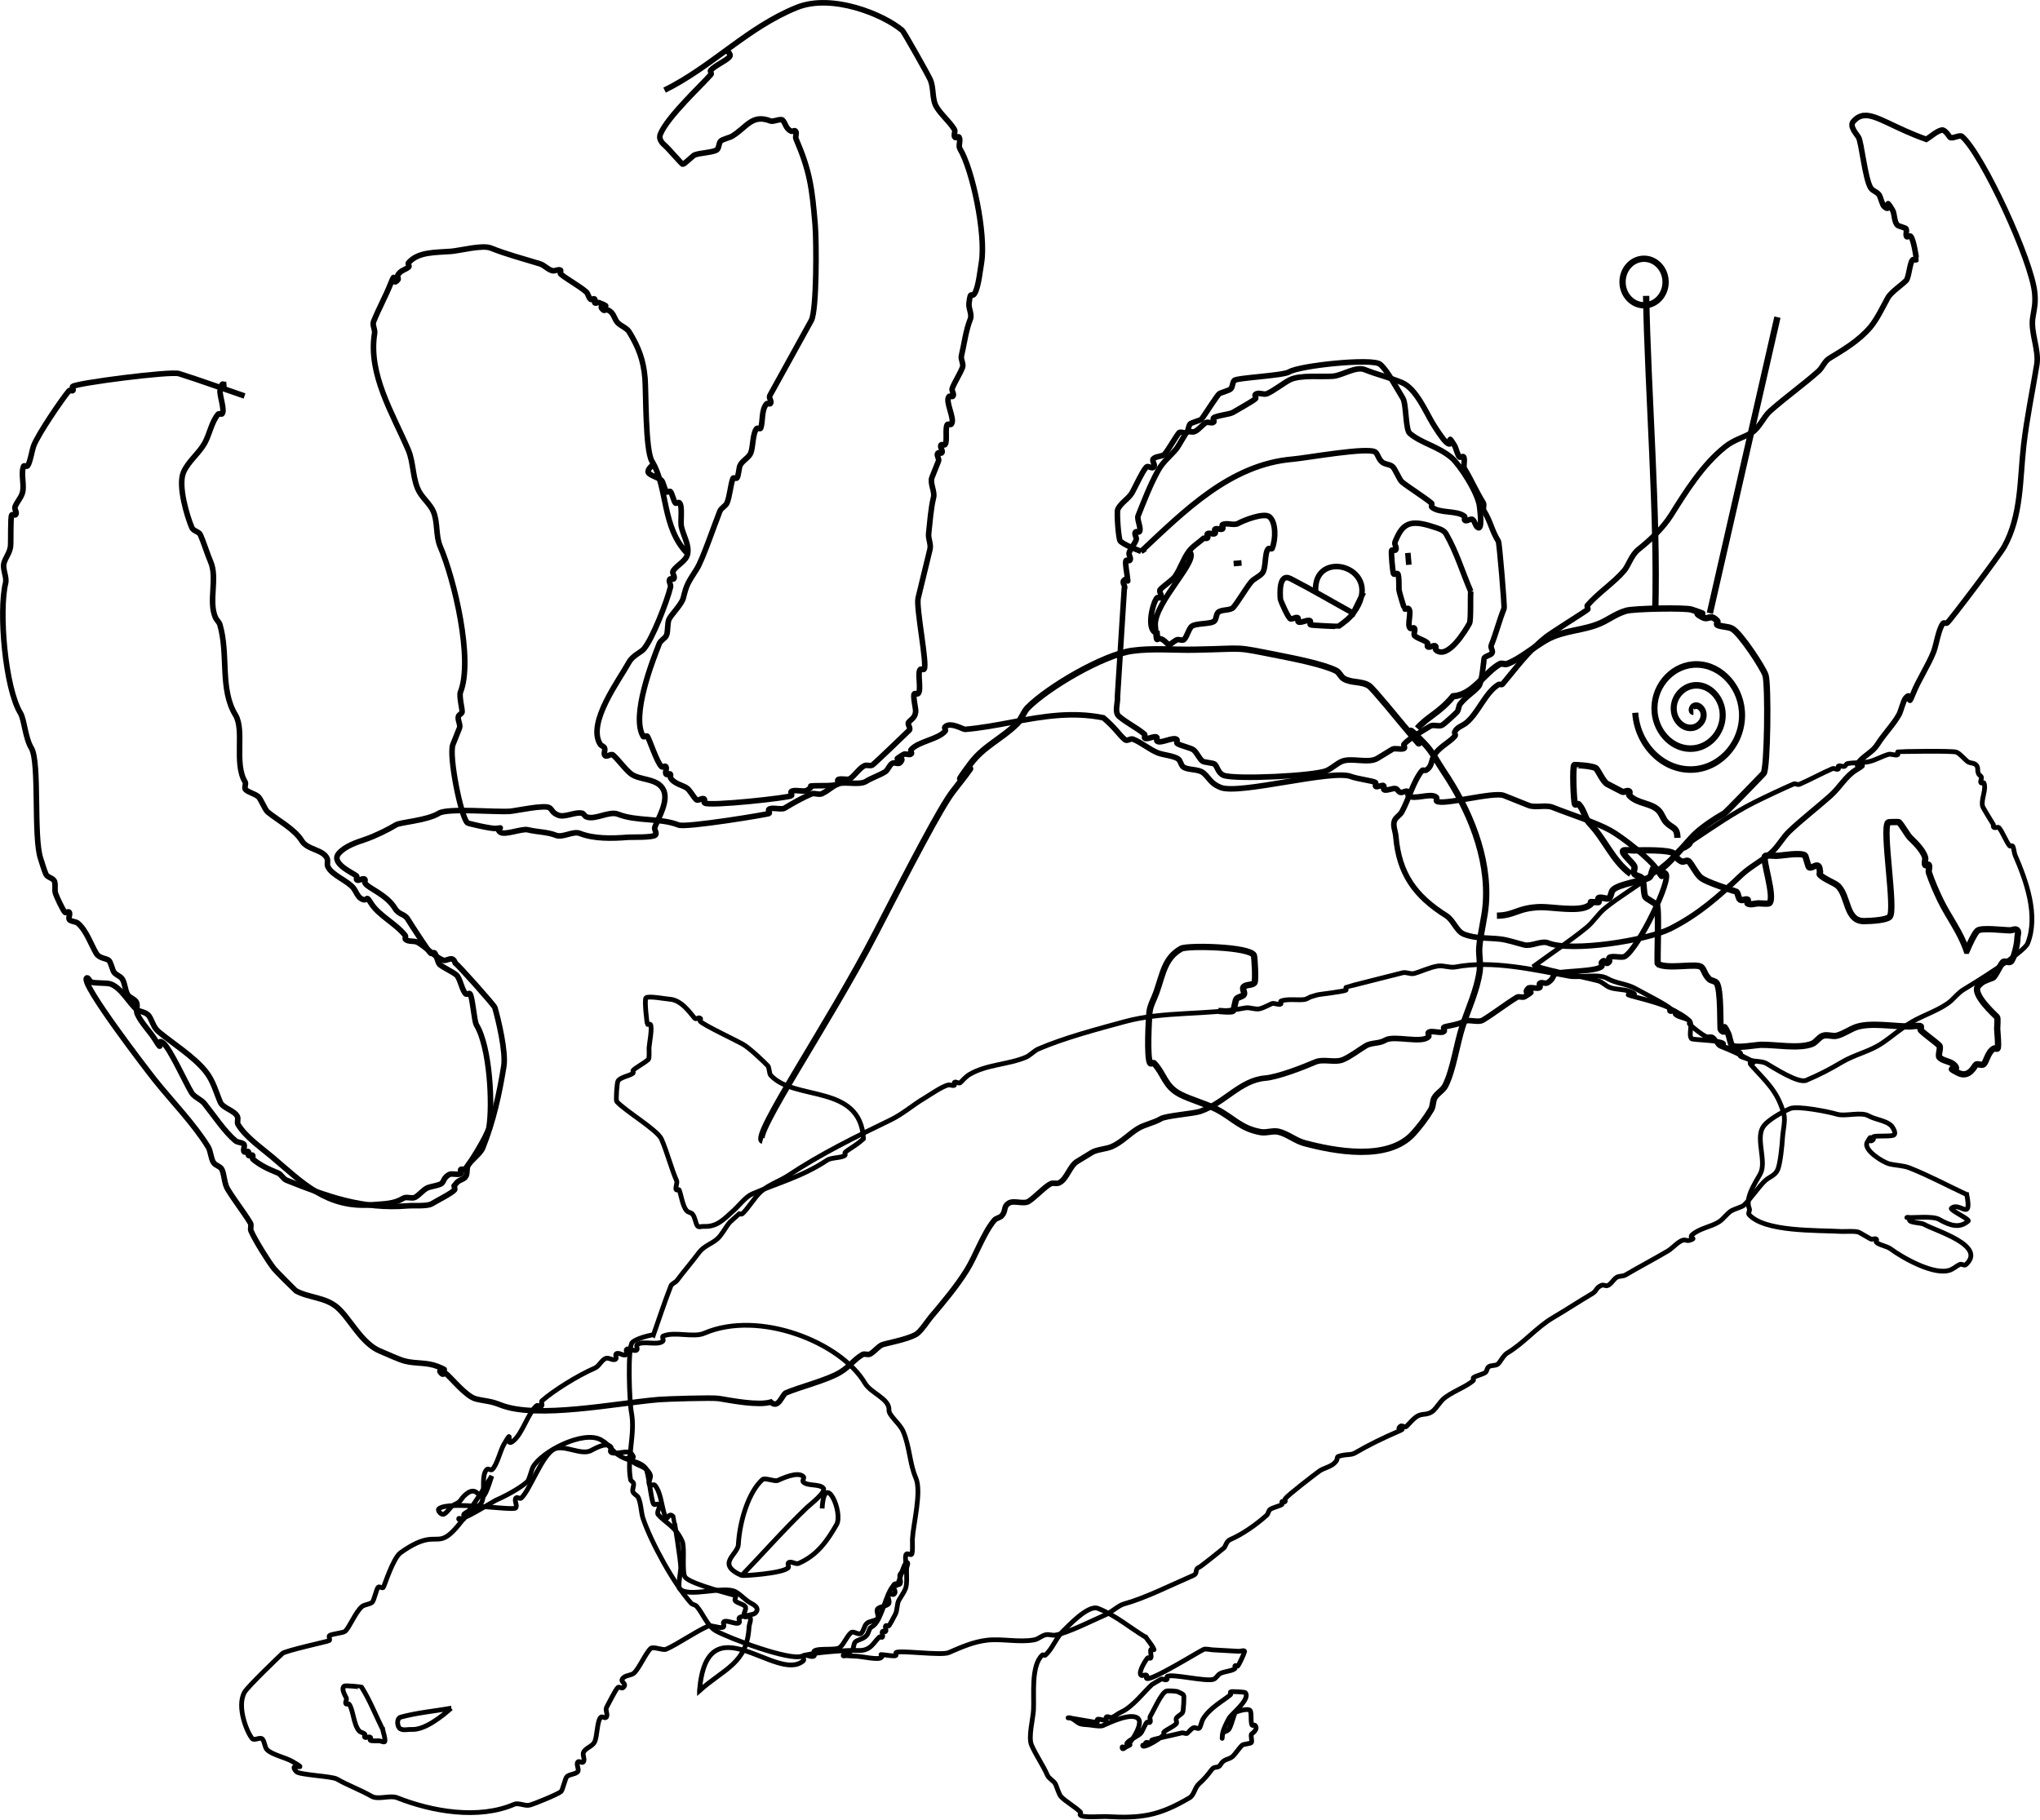
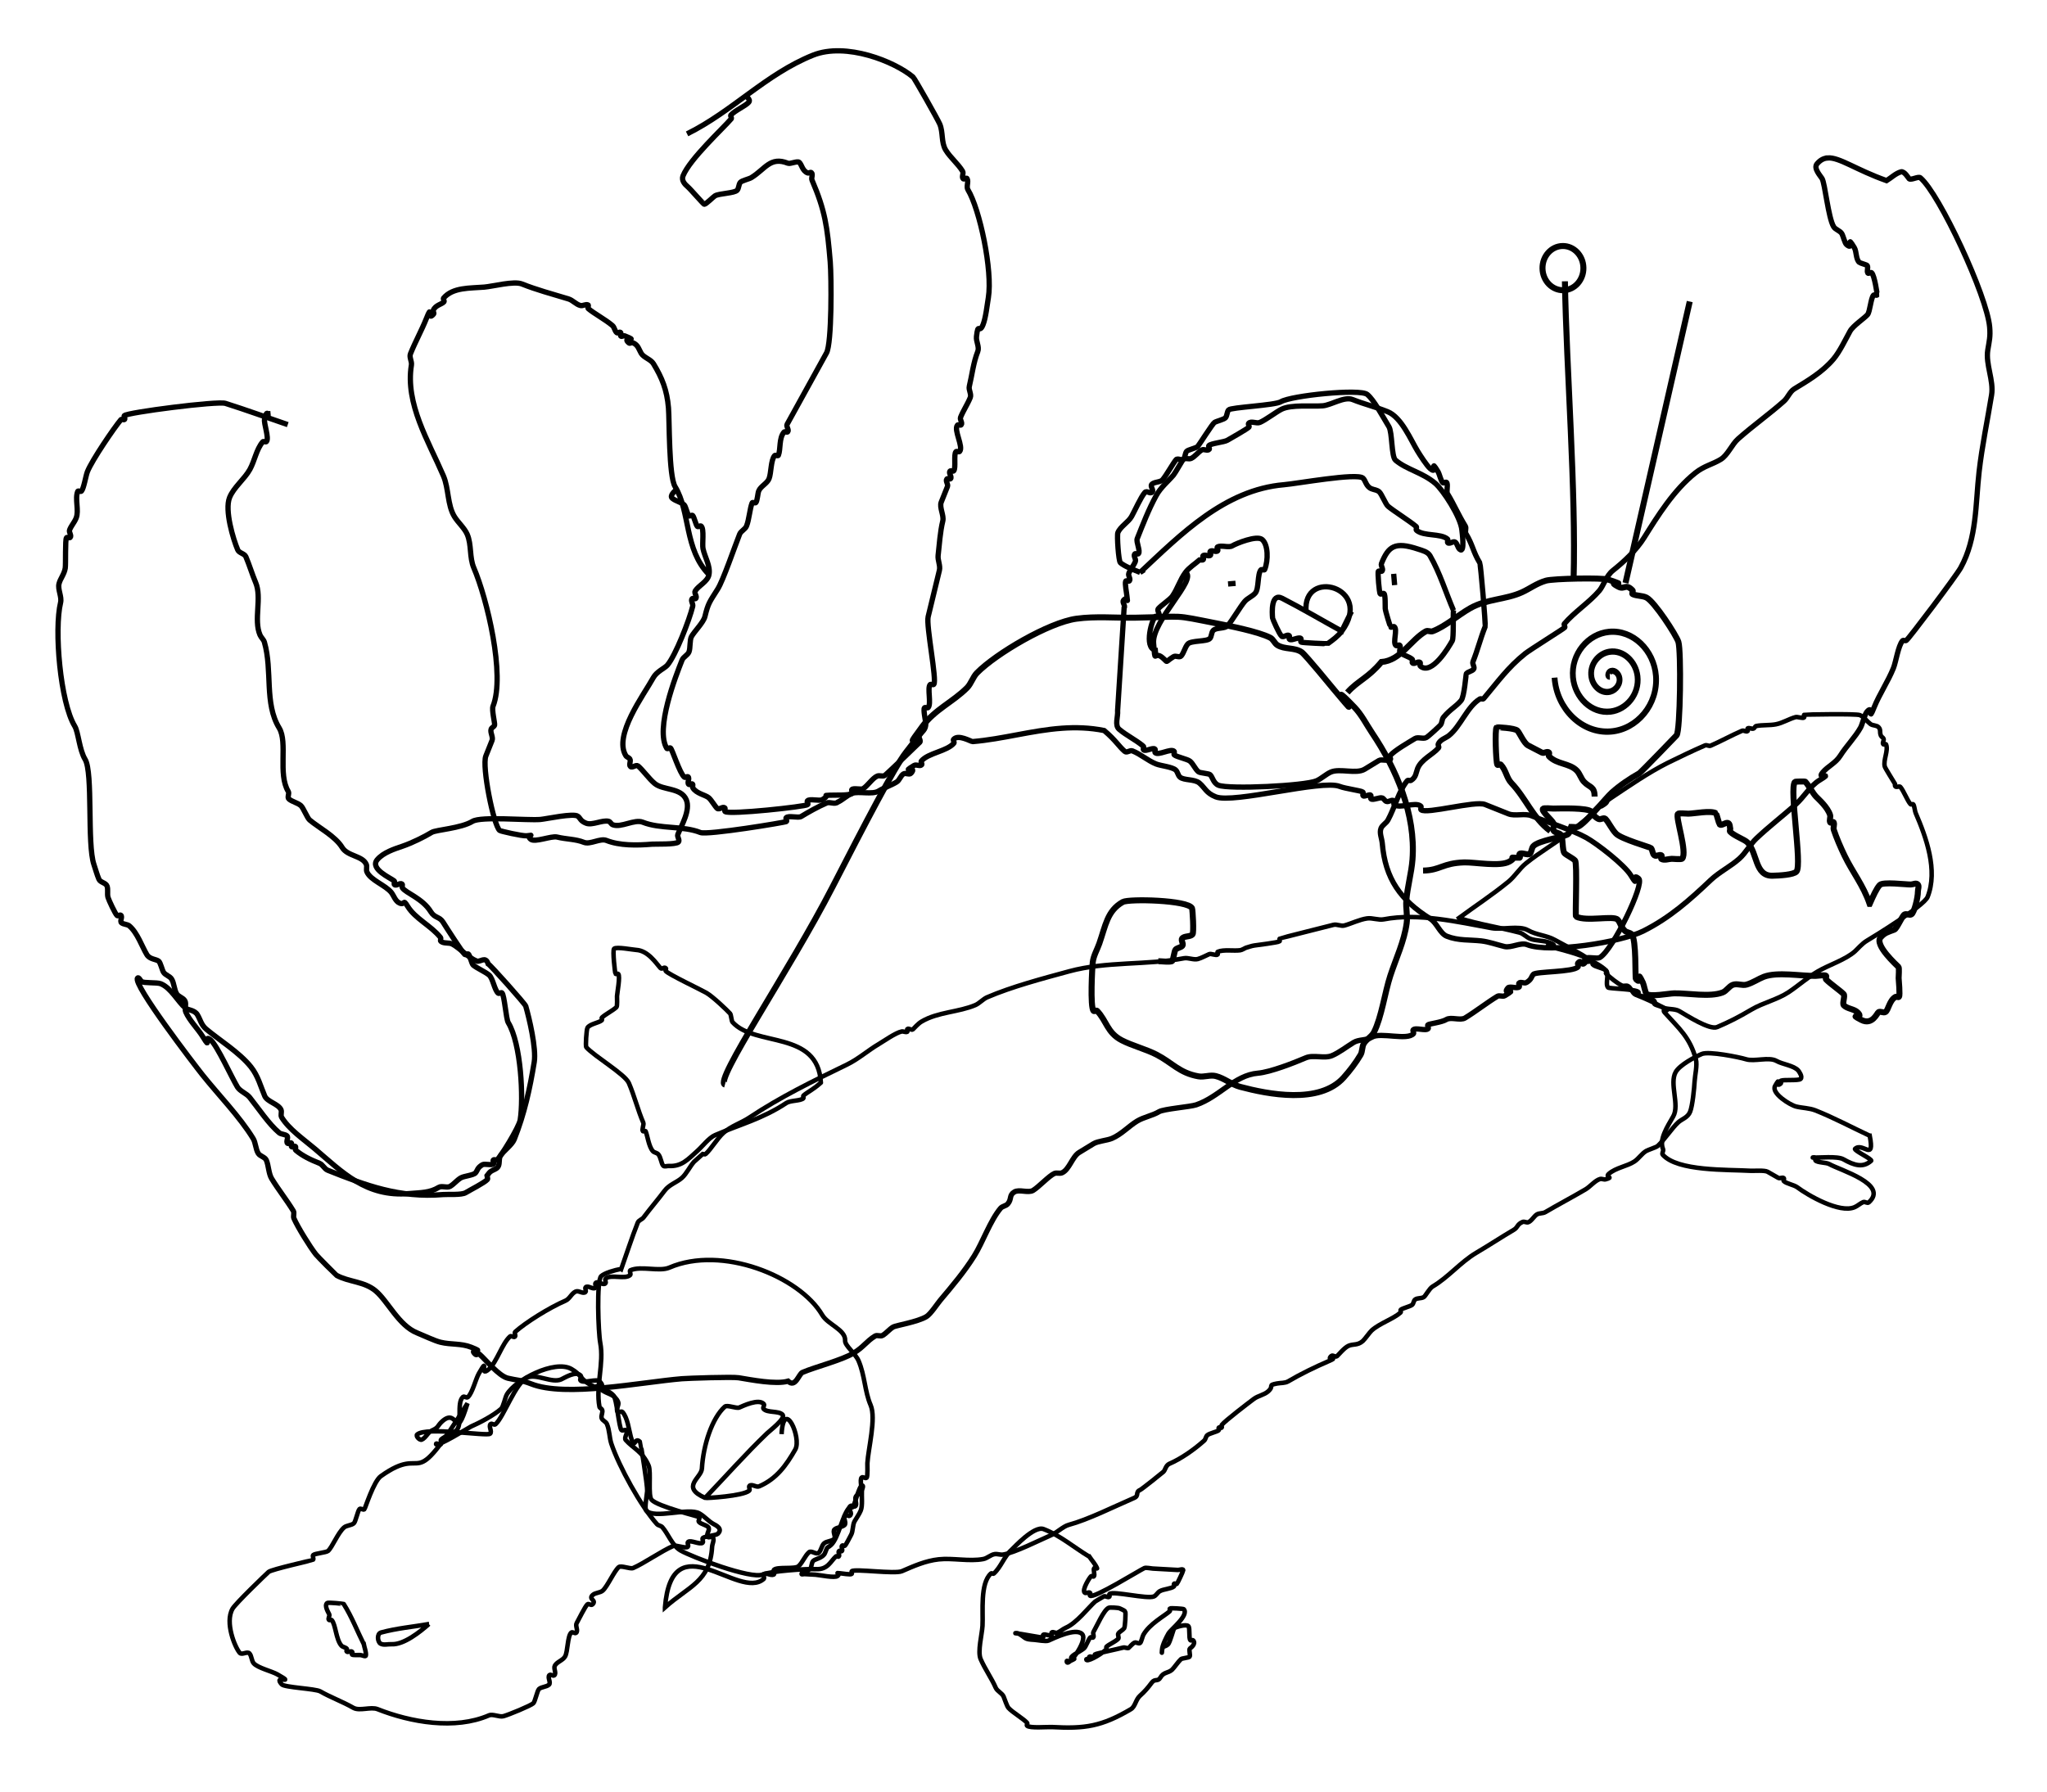
- <svg xmlns="http://www.w3.org/2000/svg" id="svg8" version="1.1" viewBox="0 0 126.102 112.501">
+ <svg xmlns="http://www.w3.org/2000/svg" id="svg8" version="1.1" viewBox="0 0 133.102 116.501">
  <g id="layer5" fill="none" stroke="#000" stroke-linecap="butt" stroke-linejoin="miter" stroke-opacity="1" stroke-width=".294" display="inline" transform="translate(-12.5977 -17.9902)">
    <path id="path949" d="M55.837 122.526c.46-5.595 4.805-.407 6.422-1.852.078-.07-.079-.273.018-.315.193-.083.437.119.63.035.097-.042-.061-.245.018-.315.23-.206 1.362-.021 1.592-.227.277-.248.406-.662.683-.909.157-.14.473.175.63.035.166-.149.184-.464.35-.612.166-.149.481-.131.647-.28.157-.14-.122-.49.035-.63.166-.149.481-.131.647-.28.157-.14-.121-.49.035-.63.078-.07.237.088.315.018.221-.198-.186-.432.035-.63.078-.07.236.088.315.018.157-.14-.069-.447.035-.63.074-.129.259-.168.333-.297.106-.185-.101-.807.053-.945.078-.07.236.088.315.018.088-.079.046-.815.053-.945.052-.933.579-2.928.211-3.779-.386-.893-.376-1.937-.786-2.887-.208-.481-.893-.976-.874-1.312.039-.705-1.116-1.033-1.487-1.663-1.488-2.527-6.539-4.551-9.937-3.083-.666.287-1.833-.13-2.537.174-.096.042.061.245-.018.315-.333.297-1.26-.07-1.592.227-.078.07.061.245-.018.315-.157.14-.473-.175-.63-.035-.078.07.061.245-.018.315-.157.14-.473-.175-.63-.035-.078.07.061.245-.018.315-.157.14-.437-.119-.63-.035-.273.118-.392.477-.665.595-1.076.465-2.6 1.427-3.272 2.028-.078.07.061.245-.018.315-.078.07-.237-.088-.315-.018-.522.467-.86 1.667-1.383 2.134-.688.615.081-.994-.647.28-.209.365-.418 1.271-.718 1.539-.078.07-.237-.088-.315-.018-.443.396.005 1.79-.438 2.187-.167.149-.762.382-.98.577-.078.07.061.245-.018.315-.078.07-.309-.123-.315-.018-.015.268 2.189-1.099 2.275-1.136.527-.228 1.476-.721 1.96-1.154.139-.125.262-.742.368-.927.545-.953 3.114-2.282 4.2-1.661.639.366.568.65 1.207 1.015.57.326 1.141.272 1.539.718.199.222.344 2.058.507 2.24.07.078.245-.061.315.018.14.157-.175.473-.035.63.503.563 1.085.733 1.487 1.663.174.402-.054 1.948.192 2.222.391.437 3.069 1.091 3.096 1.121.07.078-.088.236-.018.315.149.166.464.184.612.35.14.157-.175.473-.035.63.07.078.245-.061.315.017.14.157-.024.42-.035.63-.127 2.268-1.523 2.558-3.063 3.936z" display="inline" />
    <path id="path951" d="M58.447 115.406c1.342-1.399 2.626-2.856 4.026-4.198.181-.174 1.227-.97 1.015-1.207-.248-.277-.994-.108-1.242-.385-.07-.078.088-.237.018-.315-.331-.37-1.351.123-1.592.227-.195.084-.791-.19-.945-.053-.827.739-1.403 2.498-1.489 4.024-.035.62-1.409 1.195.209 1.907.065.029 2.474-.117 2.869-.471.078-.07-.061-.245.018-.315.157-.14.437.119.63.035 1.129-.488 1.754-1.362 2.345-2.396.432-.756-.758-3.394-.892-.998" display="inline" />
    <path id="path953" d="M42.995 109.256c-3.866 6.226-2.507 2.511-5.635 4.739-.469.334-1.022 2.111-1.068 2.152-.078.07-.237-.088-.315-.018-.111.099-.257.828-.368.927-.166.149-.481.131-.647.28-.406.363-.756 1.274-1.033 1.522-.111.099-.852.163-.962.262-.078.07.061.245-.018.315-.033.03-2.702.621-2.887.786-.168.15-2.148 2.051-2.345 2.396-.516.902.171 2.533.471 2.87.14.157.49-.122.63.035.149.166.131.481.28.647.269.3 1.175.509 1.539.718 1.274.729-.335-.041.28.647.182.203 2.191.278 2.502.456.715.409 1.438.66 2.152 1.068.406.232 1.136-.086 1.575.088 2.152.854 5.031 1.361 7.243.405.256-.11.674.126.945.053.341-.093 1.76-.676 1.942-.839.111-.099.257-.828.368-.927.166-.149.481-.131.647-.28.157-.14-.121-.49.035-.63.078-.07.236.088.315.018.157-.14-.069-.447.035-.63.148-.258.517-.337.665-.595.184-.321.15-1.331.403-1.557.078-.07.236.088.315.018.157-.14-.069-.447.035-.63.138-.241.547-1.088.7-1.224.078-.07.236.088.315.018.33-.295-.295-.335.035-.63.166-.149.481-.131.647-.28.305-.273.732-1.253 1.033-1.522.154-.138.749.137.945.053.701-.303 1.829-1.098 2.607-1.434.196-.085.791.19.945.053.078-.07-.061-.245.018-.315.166-.149.778.202.945.053.078-.07-.061-.245.018-.315.111-.099.852-.163.962-.262.388-.347-.178-.589-.28-.647-.357-.204-.553-.479-.91-.683-.71-.406-2.94.393-3.464-.194-.116-.13.06-1.067.07-1.26.021-.369-.43-3.158-.454-3.184-.397-.443-.34.651-.612-.35-.129-.474-.207-1.235-.542-1.61-.07-.078-.245.061-.315-.018-.14-.157.119-.437.035-.63-.197-.457-.594-.502-.909-.683-1.274-.729.335.041-.28-.647-.198-.222-1.062.151-1.26-.07-.07-.078.088-.236.018-.315-.308-.344-1.074.157-1.277.245-.604.261-1.6-.384-2.204-.123-.756.327-1.523 2.558-2.066 3.044-.078.07-.237-.088-.315-.018-.157.14.122.49-.035.63-.2.179-4.156-.473-4.741.051-.111.099.161.392.297.333.273-.118.392-.477.665-.595.455-.197.345-.308.665-.595 1.083-.968.818 1.496 1.645-1.172z" display="inline" />
    <path id="path957" d="M52.993 100.521c.358-1.005.68-2.024 1.073-3.016.063-.158.279-.204.381-.341.445-.593.92-1.142 1.363-1.733.307-.408.791-.535 1.133-.841.294-.263.517-.746.782-1.042l.571-.511c.06.003.135.05.18.01.362-.324.76-1.022 1.163-1.383.487-.435 1.153-.638 1.684-.991 2.005-1.336 4.152-2.383 6.344-3.445.744-.361 1.37-.923 2.065-1.332.304-.179 1.11-.748 1.493-.821.118-.023.25.068.361.02.055-.024-.035-.14.01-.18.09-.08.271.101.361.02.12-.107.314-.359.571-.511 1.062-.625 2.417-.604 3.498-1.071.244-.105.507-.395.752-.501 1.607-.694 3.679-1.239 5.341-1.692 2.429-.662 5.066-.39 7.465-.849.274-.052.633.124.902.05.248-.068.498-.215.742-.32.112-.048.453.109.541.03.045-.04-.045-.157.011-.18.38-.164 1.045-.042 1.453-.1.133-.019.247-.107.371-.16.184-.05.363-.123.551-.15.164-.024 1.561-.197 1.643-.27.045-.04-.035-.14.011-.18.028-.025 3.239-.823 3.487-.891.232-.063.489.104.721.04.433-.118.981-.39 1.473-.46.343-.049.741.126 1.082.06 2.261-.433 4.814.171 7.024.574.644.117 1.788-.187 2.345.131.568.325 1.222.327 1.773.642.384.219 1.916.993 2.104 1.203.04.045-.05.136-.011.18.08.09.281-.07.361.02.04.045-.05.136-.011.18.159.178.723.233.882.411.199.222-.079.87.12 1.092.071.08 1.8.096 1.974.291.04.045-.062.15-.011.18.272.156.804.133 1.062.421.04.045-.05.135-.011.18.071.08.425.15.531.211.73.417-.192-.023.16.371.893.999 1.611 1.569 2.003 3.007.105.387-.058 1.045-.081 1.443-.026.475-.136 1.583-.291 1.974-.153.386-.522.467-.762.681-.416.372-.937 1.181-1.353 1.553-.082.074-.621.249-.742.32-.283.167-.491.5-.762.681-.48.32-1.217.403-1.674.811-.254.227.373.195-.201.351-.116.032-.245-.052-.361-.02-.319.087-.645.496-.942.671-.881.519-1.786.993-2.616 1.482-.164.097-.387.053-.551.15-.182.107-.37.456-.571.511-.116.032-.25-.068-.361-.02-.371.16-.291.346-.571.511-.852.502-1.595.997-2.436 1.492-1.019.6-1.813 1.591-2.837 2.193-.225.133-.465.623-.582.691-.164.097-.393.045-.551.15-.112.075-.1.261-.201.351-.11.099-.631.222-.742.32-.045.04.035.14-.011.18-.464.415-1.359.701-1.874 1.162-.138.124-.443.568-.581.691-.336.301-.618.179-.922.31-.284.123-.634.567-.762.681-.09.08-.271-.1-.361-.02-.394.352.571.017-.201.351-.866.374-1.786.819-2.606 1.302-.214.126-.477.091-.732.14-.65.124-.148.133-.571.511-.262.234-.65.281-.932.491-.299.222-1.895 1.44-2.085 1.693-.036.048.035.14-.011.18-.045.04-.135-.05-.18-.01-.045.04.035.14-.011.18-.108.096-.6.194-.742.32-.1.09-.1.261-.201.351-.689.616-1.523 1.186-2.255 1.502-.248.107-.274.416-.391.521-.108.096-1.404 1.135-1.514 1.182-.341.147-.05.373-.391.521-1.383.598-2.976 1.403-4.259 1.752-.359.098-.775.511-1.123.661-.736.318-2.407 1.166-3.147 1.272-.179.025-.362-.056-.541-.03-.267.038-.477.27-.742.32-.906.173-1.992-.08-2.896.019-.867.095-1.636.443-2.395.771-.461.199-3.069-.169-3.257-.001-.045.04.035.14-.01.18-.074.066-.611-.034-.721-.04-.481-.027.063-.057-.191.17-.175.157-1.178-.066-1.443-.081l-.721-.04c-.06-.003-.184.05-.18-.01.009-.172.459-.194.561-.331.114-.152.069-.404.211-.531.124-.111.625-.181.752-.501.206-.52.086-.248.391-.521.493-.441.755-2.046 1.223-2.465.045-.04.136.05.18.01.147-.132.42-1.424.622-1.413.12.007-.013.24-.02.361-.02.35.055.945-.071 1.263-.094.236-.273.477-.401.701-.14.244-.091.647-.231.892-.079.138-.314.623-.401.701-.045.04-.136-.05-.18-.01-.09.08.07.281-.02.361-.045.04-.136-.05-.18-.01-.09.08.07.281-.02.361-.045.04-.135-.05-.18-.01-.349.312-.524.875-1.313.831-.638-.035-2.951.131-3.457.349-.749.324-4.584-1.132-5.34-1.565-.535-.306-.808-1.095-1.182-1.514-.09-.101-.261-.1-.351-.201-1.047-1.171-2.46-3.735-2.964-5.232-.13-.387-.11-.865-.29-1.283-.068-.156-.296-.217-.341-.381-.048-.174.102-.375.03-.541-.034-.078-.154-.107-.17-.191-.255-1.333.306-2.827.051-4.159-.127-.663-.25-4.06.062-4.339.228-.204.845-.385 1.293-.47z" display="inline" />
    <path id="path959" d="M65.974 88.401c-.192-3.436-4.282-2.298-5.75-3.94-.057-.063-.093-.488-.15-.551-.18-.201-1.125-1.109-1.553-1.353-.374-.214-2.435-1.191-2.635-1.414-.04-.045.05-.136.01-.18-.114-.127-.247.107-.361-.02-.264-.296-.801-1.13-1.563-1.173-.229-.013-1.289-.218-1.443-.081-.113.101.059 1.599.09 1.633.04.045.14-.035.18.01.138.154-.068 1.214-.081 1.443-.006.11.034.655-.04.721-.274.245-.671.429-.942.671-.045.04.035.14-.01.18-.185.166-.787.236-.932.491-.059.102-.139 1.187-.071 1.263.53.593 2.517 1.753 2.765 2.326.356.824.587 1.766.941 2.586.048.112-.109.453-.03.541.04.045.157-.045.18.01.126.291.198.988.47 1.293.085.095.266.105.351.201.168.188.196.603.32.742.08.09.24.013.361.02.84.047 1.242-.425 1.864-.981.322-.288.749-.852 1.143-1.022 1.569-.678 3.106-1.071 4.64-2.093.261-.174.91-.128 1.102-.3.045-.04-.035-.14.01-.18.282-.253.582-.349 1.133-.841z" display="inline" />
    <path id="path961" d="M107.462 77.694c1.069-.785 2.18-1.516 3.207-2.354.43-.351.721-.853 1.153-1.202.9-.727 1.913-1.304 2.826-2.013 1.908-1.481 1.058-.946 1.904-1.703.045-.04.129.041.18.01.561-.331.196-.261.571-.511 1.183-.788 2.477-1.688 3.748-2.323.701-.35 1.736-.838 2.415-1.131.111-.048.25.068.361.02.643-.278 1.378-.683 2.045-.971.11-.048.271.101.361.02.045-.04-.045-.156.011-.18.111-.048.244.052.361.02.082-.022.107-.154.191-.17.411-.079.86-.031 1.273-.11.451-.086.846-.349 1.293-.47.104-.028.465.099.541.03.045-.04-.045-.157.011-.18.039-.017 3.367-.078 3.617.021.23.091.486.427.691.582.152.114.404.069.531.211.165.184.037.289.15.551.034.078.137.112.17.19.048.111-.1.271-.02.361.04.045.157-.045.18.01.17.394-.195 1.024-.081 1.443.03.111.552.937.661 1.123-.038.356.261.1.351.201.204.228.457.895.661 1.123.04.045.14-.035.18.01.071.08.102.439.15.551.693 1.605 1.466 3.74.78 5.471-.224.565-3.432 2.544-3.959 2.854-.299.176-.615.55-.762.681-.616.55-1.706.888-2.425 1.312-.672.395-1.242.914-1.884 1.342-.733.488-1.655.684-2.415 1.131-.881.519-1.399.78-2.235 1.142-.5.216-2.025-.786-2.475-1.043-.297-.17-.802-.086-1.072-.241-.563-.322-1.125-.569-1.763-.822-.212-.084-.298-.487-.511-.571-.112-.044-.249.024-.361-.02-.262-.104-.873-.593-1.042-.782-.04-.045.05-.136.011-.18-.286-.32-.876-.594-1.222-.792-.439-.251-1.483-.53-1.954-.652-1.613-.417.491.01-.521-.391-.377-.149-.879-.103-1.252-.251-.25-.099-.441-.334-.701-.401-1.391-.36-2.546-.514-3.928-.943z" display="inline" />
    <path id="path963" d="M134.171 91.852c-1.175-.548-2.321-1.166-3.527-1.645-.396-.157-.838-.151-1.252-.251-.393-.094-1.645-.867-1.372-1.343.417-.73-.023.192.371-.16.045-.04-.045-.157.011-.18.185-.08 1.139.01 1.273-.11.16-.143-.124-.521-.15-.551-.294-.329-1.025-.4-1.413-.622-.493-.282-1.438.059-1.984-.111-.451-.14-2.426-.536-2.876-.342-.435.188-1.427.705-1.694 1.172-.428.748.266 2.138-.161 2.886-.385.672-.931 1.511-.662 2.134.048.111-.101.271-.02.361.965 1.079 4.171.957 5.731 1.044.17.01.895-.046 1.082.061l.701.401c.104.06.28-.07.361.02.04.045-.05.135-.011.18.151.169.664.248.882.411.689.517 2.751 1.716 3.727 1.294.216-.093.345-.237.561-.331.11-.048.271.1.361.02 1.325-1.185-1.871-2.094-2.574-2.496-.184-.105-.762-.086-.892-.231-.04-.045.05-.136.011-.18-.04-.045-.24-.013-.18-.01.392.022 1.598-.11 1.984.111.709.405 1.28.569 1.804.101.11-.098-1.152-.684-1.042-.782.505-.451 1.285.888.952-.851z" display="inline" />
    <path id="path965" d="M83.428 119.23c-.992-.598-1.893-1.382-2.975-1.795-.615-.234-1.927 1.209-2.065 1.332-.514.459-.701 1.141-1.173 1.563-.045.04-.136-.05-.18-.01-.726.649-.501 2.497-.552 3.407-.031.552-.332 1.677-.121 2.164.278.642.724 1.268.981 1.864.096.223.415.349.511.571.073.168.209.617.32.742.255.285.963.694 1.212.972.04.045-.05.136-.011.18.162.181 1.331.074 1.623.091 2.148.12 3.232-.043 5.131-1.161.291-.172.311-.621.592-.872.321-.287.517-.521.772-.862.207-.276.389-.03.561-.33.206-.361.501-.276.752-.501.125-.112.414-.541.582-.691.063-.057.488-.093.551-.15.095-.085-.065-.456.03-.541.03-.026.424-.292.211-.531-.04-.045-.14.035-.18-.01-.118-.132-.012-.78-.13-.912-.142-.159-.838.064-.912.13-.078.07-.271.927-.421 1.062-.241.215-.361-.006-.391.521-.004.06.006-.12.011-.18.017-.3.279-.814.421-1.062.147-.257 1.345-1.179.993-1.573-.035-.039-.863-.085-.902-.05-.045.04.035.14-.011.18-.358.32-1.301.81-1.714 1.532-.061.106-.131.46-.211.531-.09.08-.25-.068-.361-.02-.147.063-.361.332-.381.341-.11.048-.244-.052-.361-.02-.314.086-1.781.393-1.834.44-.045.04.035.14-.011.18-.09.08-.271-.101-.361-.02-.045.04.035.14-.011.18-.045.04-.177-.07-.18-.01-.011.2.832-.229 1.303-.651.045-.04-.035-.14.011-.18.183-.164.507-.282.752-.501.09-.08-.052-.264.02-.361.102-.136.279-.204.381-.341.051-.068.111-1.026.061-1.082-.09-.1-.234-.134-.351-.201-.081-.046-.636-.077-.721-.04-.319.138-.764 1.174-.993 1.573-.06.104.07.281-.02.361-.045.04-.136-.05-.18-.01-.11.099-.291.603-.401.701-.18.161-.592.358-.752.501-.394.352.571.017-.201.351-.055.024-.177-.07-.18-.01-.03.537 1.401-1.308 1.003-1.753-.405-.453-1.876.282-2.195.42-.168.073-.742-.041-.902-.05-.727-.041-.505-.103-1.062-.421-.052-.03-.24-.013-.18-.01.257.015 1.763.308 1.794.281.045-.04-.035-.14.011-.18.095-.085.446.115.541.03.045-.04-.035-.14.011-.18.09-.08.25.068.361.02.196-.085.38-.252.561-.33.699-.302 1.45-1.297 1.905-1.703.013-.011.503-.305.561-.331.11-.048.271.101.361.02.045-.04-.035-.14.011-.18.234-.209 2.454.348 2.886.161.156-.068.234-.254.381-.341.234-.138.753-.159.922-.31.045-.04-.035-.14.011-.18.045-.04.135.05.18.01.046-.041.407-.816.411-.882.006-.12-.24-.013-.361-.02l-1.623-.091c-.121-.006-.432-.078-.541-.03-.298.129-3.333 2.022-3.538 1.792-.04-.045.05-.136.011-.18-.08-.09-.28.07-.361-.02-.174-.195.322-.974.421-1.062.045-.04.136.05.18.01.095-.085-.065-.456.03-.541.045-.04.204.065.18.01-.119-.276-.334-.501-.501-.752z" display="inline" />
    <path id="path967" d="M36.25 124.915c-.434-.869-.782-1.785-1.302-2.606-.005-.009-1.007-.127-1.082-.06-.197.176.09.615.14.732.048.111-.101.271-.02.361.04.045.14-.035.18.01.26.291.277 1.268.631 1.664.085.095.266.105.351.201.04.045-.05.135-.01.18.08.09.281-.07.361.02.04.045-.05.136-.01.18.045.05.467.026.541.03.12.006.354.14.361.02.014-.248-.093-.488-.14-.732z" display="inline" />
    <path id="path969" d="M40.484 123.611c-1.036.183-2.092.274-3.107.55-.294.08-.227.615-.04.722.209.119.481.027.721.04.792.044 1.862-.808 2.425-1.312z" display="inline" />
  </g>
  <g id="layer1" fill="none" stroke="#000" stroke-dasharray="none" stroke-miterlimit="4" display="inline" transform="translate(-12.5977 -17.9902)">
    <path id="path10" stroke-linecap="butt" stroke-linejoin="miter" stroke-opacity="1" stroke-width=".39" d="M59.736 88.527c-.738-.199 4.178-7.374 6.993-12.849 2.106-4.096 4.032-7.802 4.77-8.747 2.773-3.551-.956 1.038 1.094-1.721.807-1.085 1.954-1.56 2.879-2.481.275-.274.384-.708.657-.984 1.25-1.26 4.665-3.268 6.458-3.516 1.263-.174 2.547-.044 3.821-.067 3.397-.059 2.272-.228 5.402.392.681.135 2.617.513 3.388.913.191.099.274.363.458.478.473.295 1.122.139 1.582.459.24.167 1.952 2.26 2.065 2.395 2.633 3.14-1.069-1.355 1.37 1.192.464.485.774 1.117 1.153 1.681 1.565 2.328 2.837 5.278 2.616 8.219-.065.867-.338 1.814-.403 2.681-.036.484.091.977.025 1.458-.162 1.187-.702 2.313-1.064 3.422-.354 1.082-.57 2.696-1.06 3.665-.153.301-.49.452-.662.741-.128.215-.084.517-.212.733-.315.532-.692 1.023-1.098 1.478-1.569 1.757-4.932 1.083-6.734.604-.554-.147-1.03-.562-1.586-.702-.365-.092-.754.086-1.124.02-1.242-.222-1.689-.875-2.722-1.411-.684-.354-1.599-.588-2.264-.933-.954-.495-.974-1.256-1.607-1.917-.054-.056-.171.06-.225.004-.237-.248-.087-2.874-.055-3.159.05-.433.285-.815.428-1.223.41-1.171.513-2.129 1.526-2.7.386-.218 4.243-.13 4.503.408.037.077.129 1.589.03 1.701-.147.165-.523.09-.67.255-.104.117.112.37.009.486-.11.123-.335.127-.445.251-.074.082-.139.651-.212.733-.086.096-.762.013-.899.016" display="inline" />
    <path id="path18" stroke-linecap="butt" stroke-linejoin="miter" stroke-opacity="1" stroke-width=".39" d="M105.13 74.609c1.142-.02 1.241-.486 2.688-.533.708-.013 2.308.295 2.922-.051.655-.369-.353-.237.67-.255.067-.037-.056-.185-.005-.243.11-.123.564.112.674-.012.11-.123.106-.366.216-.49.335-.375 1.897-.578 2.235-.768.148-.084.144-.327.216-.49.15-.003.308.046.45-.008.468-.178 1.806-1.865 2.209-2.226.537-.481 1.193-.917 1.777-1.246.118-.066 2.417-2.458 2.43-2.473.248-.278.305-5.509.119-6.079-.148-.452-1.553-2.611-2.074-2.881-.254-.132-.663-.103-.903-.227-.068-.035.05-.187-.005-.243-.451-.471-.517-.027-.903-.227-1.038-.538.956.084-.683-.474-.369-.126-3.559-.07-4.045.071-.604.175-1.054.527-1.56.756-1.069.485-2.286.429-3.354 1.031-.796.449-1.625 1.189-2.447 1.501-.141.054-.317-.067-.45.008-.972.548-1.633 1.9-2.888 1.995-.871 1.044-1.521 1.208-2.213 1.983" display="inline" />
    <path id="path20" stroke-linecap="butt" stroke-linejoin="miter" stroke-opacity="1" stroke-width=".39" d="M114.917 55.721c.163-5.833-.462-13.602-.564-19.436" display="inline" />
    <path id="path24" stroke-linecap="butt" stroke-linejoin="miter" stroke-opacity="1" stroke-width=".39" d="M118.292 55.905l4.177-18.303" display="inline" />
    <ellipse id="path32" cx="113.59" cy="37.415" stroke-opacity="1" stroke-width=".39" display="inline" rx="1.33" ry="1.438" transform="rotate(-1)" />
-     <ellipse style="mix-blend-mode:hue" id="path32-7" cx="121.794" cy="38.518" stroke-opacity="1" stroke-width=".39" display="inline" rx="1.33" ry="1.438" transform="rotate(-1)" />
+     <ellipse id="path32-7" cx="121.794" cy="38.518" stroke-opacity="1" stroke-width=".39" display="inline" rx="1.33" ry="1.438" style="mix-blend-mode:hue" transform="rotate(-1)" />
    <path id="path885" fill-rule="evenodd" stroke-width=".446" d="M114.526 47.797c-.214 0-.106-.289 0-.356.287-.182.625.08.713.356.157.494-.242.969-.713 1.069-.691.147-1.32-.404-1.425-1.069-.141-.886.566-1.672 1.425-1.782 1.081-.138 2.026.729 2.138 1.782.135 1.276-.891 2.381-2.138 2.494-1.47.134-2.736-1.053-2.851-2.494-.132-1.664 1.215-3.091 2.851-3.207 1.858-.132 3.447 1.378 3.564 3.207.131 2.053-1.54 3.803-3.564 3.92-2.247.13-4.159-1.702-4.276-3.92" display="inline" transform="matrix(.84089 -.01468 .01587 .9092 20.2128 20.2241)" />
    <path id="path895" stroke-linecap="butt" stroke-linejoin="miter" stroke-opacity="1" stroke-width=".39" d="M113.403 72.034c-1.138-.84-1.587-2.134-2.527-3.116-.322-.336-.351-.843-.695-1.203-.054-.056-.19.076-.225.004-.084-.173-.166-2.291-.043-2.43.004-.004 1.183.042 1.353.22.139.145.434.827.691.96l.907.47c.135.07.342-.12.45-.008.054.056-.05.187.005.243.515.538 1.336.44 1.815.941.191.199.271.522.462.721.379.396.679.273.691.96" display="inline" />
    <path id="path899" stroke-linecap="butt" stroke-linejoin="miter" stroke-opacity="1" stroke-width=".39" d="M134.168 76.776c-.413-1.211-1.109-2.058-1.628-3.131-.255-.526-.54-1.19-.704-1.689-.05-.153.061-.342-.009-.486-.035-.072-.19.076-.225.004-.069-.144.042-.333-.009-.486-.168-.513-.73-1.001-.92-1.199-.192-.2-.475-.734-.691-.96-.023-.024-.652-.013-.674.012-.379.424.483 5.405.102 5.832-.187.21-1.102.262-1.569.271-1.144.02-.961-1.48-1.611-2.159-.187-.196-.865-.426-1.136-.709-.054-.056.05-.187-.005-.243-.027-.684-.508-.053-.678-.231-.037-.039-.21-.711-.237-.725-.367-.19-1.372.024-1.798.031-.093.002-.616-.053-.674.012-.181.202.631 2.514.276 2.912-.058.066-.582.01-.674.012-.225.004-.471.117-.674.012-.068-.035.063-.208-.005-.243-.135-.07-.323.096-.45.008-.141-.098-.113-.356-.233-.482-.046-.048-1.931-.585-2.264-.933-.294-.307-.471-.73-.691-.96-.108-.113-.314.078-.45.008-.334-.173-.304-.317-.458-.478-.252-.263-1.99-.208-2.476-.2-.093.002-.616-.054-.674.012-.131.147.573.716.691.96.069.144-.099.373.009.486.114.119.339.116.454.235.159.166.087 1.046.246 1.211.115.12.532.318.683.474.157.164.001 3.612.064 3.645.669.346 2.435-.082 2.701.196.188.196.174.421.462.721.121.126.333.109.454.235.317.331.216 2.85.276 2.912.474.495-.032-.768.454.235.071.146.142.625.237.725.211.221 1.468-.026 1.798-.031.909-.016 2.313.262 3.146-.055.255-.097.411-.401.666-.498.282-.107.61.068.899-.016.403-.116.775-.376 1.115-.506.885-.337 2.418-.042 3.371-.059.093-.002.614-.075.674-.012.054.056-.05.187.005.243.254.265.926.728 1.141.952.115.119-.102.61.012.729.229.239.678.231.907.47.474.495-.711-.007.233.482.716.371 1.034-.46 1.115-.506.133-.075.317.067.45-.008.193-.109.255-.757.657-.984.066-.037.173.054.225-.004.084-.094-.02-1.13-.021-1.215-.003-.1.048-.666-.012-.729-.11-.115-1.589-1.441-1.158-1.924.275-.308.439-.33.89-.502.167-.064.516-.904.657-.984.133-.075.317.067.45-.008.195-.11.43-1.131.424-1.466-.004-.162.099-.373-.009-.486-.108-.113-.3.005-.449.008-.322.006-1.822-.19-2.023.035-.216.242-.414.685-.653 1.227z" display="inline" />
  </g>
-   <g id="layer3" fill="none" stroke="#000" stroke-linecap="butt" stroke-linejoin="miter" stroke-opacity="1" stroke-width=".344" display="inline" transform="translate(-12.5977 -17.9902)">
+   <g id="layer3" fill="none" stroke="#000" stroke-linecap="butt" stroke-linejoin="miter" stroke-opacity="1" stroke-width=".344" display="inline" transform="translate(-9.0023 -14.8587)">
    <path id="path1697" d="M27.713 42.474c-1.351-.461-2.692-.951-4.052-1.382-.522-.166-6.401.592-6.575.798-.053.062.073.182.02.244-.053.062-.192-.042-.244.021-.429.508-1.872 2.619-2.176 3.381-.105.262-.229 1.077-.386 1.262-.053.062-.214-.055-.244.021-.195.487.094 1.243-.101 1.73-.118.296-.309.477-.427.774-.061.152.146.364.041.488-.053.062-.192-.042-.244.021-.094.111-.04 1.724-.08 1.975-.067.414-.324.677-.406 1.018-.091.377.194.845.103 1.221-.427 1.761-.021 6.496.921 8.041.236.387.295 1.537.673 2.158.523.857.12 5.507.574 6.84.109.319.193.647.326.957.091.212.455.229.529.448.079.232-.006.497.061.733.052.18.471 1.079.591 1.18.062.053.182-.073.244-.021.125.105-.084.383.041.489.132.112.377.091.509.203.531.449.827 1.356 1.141 1.872.191.313.611.289.774.427.111.094.219.571.306.712.12.197.409.25.53.448.165.271.166.694.326.957.12.197.409.25.53.448.128.209-.035.508.061.733.242.564.802 1.105 1.121 1.628.594.974-.039-.26.509.203.41.347 1.373 2.463 1.732 3.053.169.277.592.417.794.671.595.748 1.247 1.734 1.915 2.299.132.112.377.091.509.203.125.105-.084.383.041.488.062.053.182-.073.244-.021.062.053-.042.192.021.244.062.053.182-.073.244-.021.062.053-.042.192.021.244.448.379.97.624 1.548.854.215.086.315.362.529.448 2.457.981 4.671 1.822 7.513 1.583.332-.028 1.193.043 1.466-.123.29-.177 1.232-.652 1.404-.856.053-.062-.014-.163-.021-.244.075-.088.133-.193.224-.265.143-.114.35-.146.468-.285.167-.197.045-.534.183-.753.191-.305.752-.701.895-1.059.661-1.654 1.02-3.312 1.3-5.029.145-.893-.33-2.874-.552-3.644-.042-.145-2.282-2.657-2.445-2.747-.168-.528-.513-.087-.753-.183-.521-.208-1.066-.821-1.568-1.098-.226-.125-.556-.016-.753-.183-.062-.053.03-.18-.021-.244-.62-.78-1.644-1.222-2.139-2.034-.315-.517-.158-.063-.509-.203-.292-.117-.383-.481-.55-.692-.382-.481-1.354-.796-1.589-1.343-.065-.15.023-.338-.041-.489-.243-.567-1.215-.518-1.568-1.098-.448-.735-1.525-1.288-2.118-1.79-.153-.13-.417-.806-.571-.936-.221-.186-.553-.241-.774-.427-.125-.105.044-.349-.041-.489-.691-1.133-.018-3.189-.593-4.132-.977-1.603-.422-3.715-.96-5.577-.051-.175-.213-.3-.285-.468-.428-.997.141-2.423-.287-3.42-.206-.479-.413-1.158-.632-1.669-.091-.212-.438-.235-.53-.448-.291-.679-.862-2.572-.531-3.399.268-.672.973-1.2 1.322-1.833.31-.562.421-1.304.834-1.792.053-.062.192.042.244-.021.188-.223-.19-1.189-.123-1.466.226-.931.269.277.203-.509" display="inline" />
    <path id="path1701" d="M55.101 52.228c-1.611-1.635-1.203-4.08-2.202-5.719-.416-.683-.363-4.327-.431-5.13-.096-1.145-.409-1.935-.979-2.87-.171-.281-.623-.39-.794-.671-.147-.241-.191-.548-.55-.692-.076-.03-.182.073-.244.021-.548-.463.774-.045-.285-.468-.076-.03-.182.073-.244.021-.062-.053.042-.192-.021-.244-.062-.053-.182.073-.244.021-.14-.118-.146-.35-.285-.468-.467-.395-1.192-.78-1.568-1.098-.062-.053.055-.214-.021-.244-.152-.061-.33.08-.489.041-.286-.069-.492-.341-.774-.427-1.13-.345-2.05-.582-3.034-.975-.516-.206-1.901.16-2.443.205-.932.078-2.047.005-2.646.714-.053.062.073.182.021.244-.138.163-.556.209-.692.55-.03.076.073.182.021.244-.463.548-.045-.774-.468.285-.312.782-.724 1.517-1.037 2.301-.091.228.101.491.061.733-.409 2.514 1.112 4.947 2.081 7.205.352.821.253 1.889.714 2.646.238.391.656.743.835 1.16.29.676.135 1.493.429 2.178.858 1.998 2.054 6.977 1.248 8.997-.093.233.124 1.092.103 1.221-.019.114-.181.158-.224.265-.081.204.143.529.061.733l-.406 1.018c-.268.671.501 4.508.899 4.845.048.041 1.458.37 1.751.345.651-.055-.088-.075.265.224.266.225 1.351-.231 1.71-.143.625.151 1.204.127 1.751.345.407.163 1.058-.286 1.466-.123.855.341 1.98.326 2.972.242.196-.016 1.562.032 1.71-.143.105-.125-.102-.337-.041-.489.23-.575.839-1.583.548-2.26-.344-.801-1.512-.597-2.057-1.057-.391-.33-.755-.865-1.08-1.139-.125-.105-.364.146-.488.041-.125-.105.044-.349-.041-.488-.06-.099-.205-.125-.265-.224-.808-1.326 1.168-3.946 1.788-5.07.225-.407.744-.611.916-.815.537-.635 1.428-2.927 1.647-3.828.038-.159-.146-.364-.041-.489.053-.062.192.042.244-.021.105-.125-.132-.353-.041-.489.258-.384.811-.605.895-1.059.105-.568-.269-1.124-.388-1.69-.064-.304.091-1.285-.123-1.466-.062-.053-.182.073-.244.021-.088-.074-.218-.638-.306-.712-.062-.053-.182.073-.244.021-.088-.074-.218-.638-.306-.712-.221-.186-.553-.24-.774-.427-.195-.165.16-.457.203-.509" display="inline" />
    <path id="path1703" d="M53.678 23.565c2.954-1.462 5.123-3.885 8.181-5.115 2.158-.867 5.327.416 6.515 1.421.095.08 1.599 2.742 1.732 3.053.231.539.087 1.197.388 1.69.305.501.795.883 1.1 1.384.085.14-.084.383.041.489.062.053.202-.09.244-.021.128.209-.066.523.061.733.764 1.253 1.615 5.259 1.328 7.023-.079.484-.171 1.316-.345 1.751-.258.647-.313-.226-.427.774-.037.325.203.673.082.977-.286.717-.374 1.543-.548 2.26-.058.238.152.505.061.733-.165.413-.458.85-.63 1.283-.061.152.146.364.041.488-.053.062-.192-.042-.244.021-.261.309.405 1.401.144 1.71-.053.062-.192-.042-.244.02-.155.183.013 1.058-.142 1.242-.053.062-.192-.042-.244.02-.105.125.146.364.041.489-.053.062-.192-.042-.244.021-.105.125.102.337.041.488l-.406 1.018c-.134.336.188.868.102 1.221-.175.721-.22 1.508-.304 2.24-.037.325.159.659.082.977l-.731 3.014c-.141.583.584 4.143.369 4.397-.053.062-.192-.042-.244.021-.187.222.09 1.236-.121 1.486-.053.062-.192-.042-.244.021-.087.103.07.828.082.977.039.463-.271.589-.427.774-.105.125.146.364.041.488-.038.045-2.175 2.096-2.279 2.159-.14.085-.338-.023-.489.041-.314.135-.617.633-.916.815-.141.086-.629-.061-.733.061-.053.062.073.182.021.244-.135.16-1.234.104-1.466.123-.573.048.11-.067-.468.285-.195.119-.835-.086-.977.082-.053.062.073.182.021.244-.106.126-5.109.675-5.374.451-.062-.053.042-.192-.021-.244-.125-.105-.364.146-.489.041-.133-.112-.377-.545-.55-.692-.226-.191-.806-.269-1.039-.651-.043-.07.042-.192-.021-.244-.062-.053-.182.073-.244.021-.125-.105.084-.383-.041-.489-.062-.053-.182.073-.244.021-.305-.258-.782-1.795-.897-1.893-.062-.053-.202.09-.244.021-.768-1.26.591-4.732.994-5.742.086-.215.362-.315.448-.529.098-.246.039-.774.162-.998.182-.33.781-.918.875-1.303.214-.881.301-.943.834-1.792.358-.571 1.105-2.767 1.423-3.563.086-.215.362-.315.448-.53.171-.427.213-1.125.365-1.507.03-.076.192.042.244-.021.094-.111.121-.599.183-.753.122-.305.549-.489.671-.794.151-.379.108-1.202.365-1.507.053-.062.214.055.244-.021.158-.396.027-1.106.365-1.507.053-.062.192.042.244-.021.105-.125-.12-.345-.041-.488l2.562-4.643c.349-.632.323-4.942.241-5.924-.191-2.276-.326-3.315-1.184-5.313-.064-.15.084-.383-.041-.488-.062-.053-.168.051-.244.021-.351-.14-.377-.545-.55-.692-.122-.103-.579.123-.733.061-1.153-.46-1.474.385-2.381.938-.142.086-.619.195-.712.306-.112.133-.091.377-.203.509-.171.202-1.182.207-1.445.367-.111.068-.578.54-.692.55-.05.004-.898-.986-1.08-1.139-.19-.161-.425-.413-.306-.712.436-1.092 2.624-3.105 3.133-3.707.053-.062-.073-.182-.021-.244.247-.292.959-.597 1.16-.835.165-.195-.234-.424-.285-.468" display="inline" />
    <path id="path1705" d="M78.053 62.22c-1.959.139-3.829.703-5.805.869-.108.008-.936-.503-1.242-.142-.053.062.073.182.021.244-.448.53-1.668.632-2.116 1.162-.053.062.073.181.021.244-.105.125-.349-.044-.488.041-.974.594.26-.038-.203.509-.105.125-.349-.044-.488.041-.197.12-.251.409-.448.529-.377.23-.792.354-1.18.591-.403.246-1.281-.003-1.71.144-.291.099-.647.447-.936.571-.206.173-.508-.035-.733.061-.573.246-1.176.589-1.649.876-.195.119-.835-.086-.977.082-.053.062.073.181.021.244-.047.055-5.146.896-5.598.716-1.134-.453-2.603-.213-3.746-.67-.543-.217-1.411.381-1.954.164-.107-.043-.153-.196-.265-.223-.413-.1-1.07.281-1.466.123-.375-.15-.351-.297-.529-.448-.268-.227-2.054.172-2.443.205-.859.072-3.855-.218-4.418.125-.745.454-2.373.547-2.646.714-.494.301-1.295.693-1.893.897-.537.183-1.256.412-1.649.876-.514.608.882 1.199 1.1 1.384.062.053-.042.192.021.244.125.105.363-.146.488-.041.062.053-.022.174.021.244.205.336 1.315.682 1.854 1.567.248.407.571.305.794.671.203.333 1.27 1.981 1.406 2.096.062.053.182-.073.244-.021.088.074.217.638.305.712.247.209.792.442 1.039.651.247.209.344.971.591 1.18.062.053.182-.073.244-.021.162.137.264 1.696.409 1.934.835 1.369 1.005 4.928.777 6.331-.079.483-1.314 2.471-1.504 2.587-.07.043-.192-.042-.244.021-.053.062.073.181.021.244-.103.122-.592-.025-.733.061-.345.21-.297.352-.447.53-.13.154-.76.206-.957.326-.273.166-.419.384-.692.55-.187.114-.546-.052-.733.061-.595.363-1.154.342-1.933.408-2.819.237-4.345-1.402-6.15-2.928-.735-.621-1.667-1.259-2.139-2.034-.085-.14.023-.338-.041-.488-.163-.38-.896-.515-1.059-.895-.259-.603-.43-1.306-.897-1.892-.752-.946-2.091-1.767-2.913-2.462-.324-.274-.372-.61-.57-.936-.191-.313-.611-.29-.774-.427-.494-.418-.937-1.318-1.609-1.586-.245-.098-1.107-.028-1.242-.142-.088-.075-.191-.312-.265-.224-.329.39 3.717 5.658 4.218 6.288 1.021 1.284 2.433 2.728 3.301 4.151.16.263.161.686.327.957.12.197.438.235.529.447.148.344.145.87.347 1.201.443.726.963 1.37 1.406 2.096.085.14-.024.338.041.488.235.548 1.05 1.867 1.426 2.34.127.16 1.315 1.347 1.345 1.363.797.44 1.801.387 2.545 1.016.796.673 1.503 2.253 2.689 2.726.38.152 1.139.516 1.527.61.693.168 1.339.062 1.995.324 1.059.423-.262.006.286.469.062.053.182-.073.244-.021.385.326 1.248 1.419 1.853 1.566.568.138.874.113 1.507.366 2.244.896 7.129-.107 9.812-.332.379-.032 3.275-.13 3.685-.063.807.131 2.418.452 3.216.222.476.454.699-.469.936-.57.831-.357 2.561-.791 3.338-1.264.648-.395.826-.761 1.384-1.101.14-.085.349.044.489-.041.273-.166.419-.384.692-.55.153-.093 1.591-.327 2.158-.673.275-.168.722-.855.895-1.059.789-.934 1.572-1.862 2.217-2.892.54-.862 1.041-2.306 1.708-3.095.118-.14.351-.146.469-.286.273-.323.069-.555.427-.774.312-.19.909.088 1.221-.103.377-.23 1.041-.953 1.384-1.1.15-.064.339.023.489-.041.482-.207.665-1.047 1.119-1.324.269-.164.652-.397.936-.57.285-.174.88-.209 1.201-.347.613-.263 1.091-.794 1.628-1.121.436-.266 1.006-.356 1.425-.611.307-.187 2.034-.317 2.422-.45 1.51-.515 2.486-1.93 4.01-2.058.811-.068 2.349-.671 3.114-.999.499-.214 1.212.07 1.71-.144.472-.203.935-.57 1.404-.856.343-.209.833-.123 1.201-.347.543-.331 2.293.241 2.688-.226.053-.062-.073-.182-.021-.244.149-.176.828.095.977-.082.053-.062-.073-.181-.021-.244.06-.071.889-.157 1.201-.347.312-.19.909.088 1.221-.103.677-.412 1.411-.988 2.096-1.406.14-.085.349.044.488-.041.974-.594-.26.038.203-.509.112-.132.621.071.733-.062.053-.062-.073-.181-.02-.244.105-.125.349.044.488-.041.345-.21.297-.352.448-.53.169-.2 2.611-.136 2.911-.49.053-.062-.073-.182-.021-.244.299-.354.189.313.488-.041.053-.062-.073-.182-.021-.244.142-.168.782.037.977-.082.852-.519 2.921-4.794 2.521-5.132-.548-.463.084.77-.51-.203-.417-.685-2.192-2.063-2.913-2.461-.898-.495-2.483-.992-3.563-1.423-.428-.171-1.065.047-1.486-.121l-1.527-.61c-.638-.255-3.806.642-4.153.349-.062-.053.042-.192-.021-.244-.353-.298-1.377.198-1.73-.101-.062-.053.042-.191-.021-.244-.125-.105-.337.102-.489.041-.107-.043-.157-.181-.264-.224-.154-.061-.61.165-.733.061-.062-.053.042-.192-.021-.244-.062-.053-.163.014-.244.021-.082.007-.182.073-.244.021-.062-.053.042-.191-.021-.244-.108-.091-1.142-.221-1.507-.366-1.154-.461-6.907 1.138-8.061.677-.628-.251-.692-.585-1.059-.895-.321-.271-.996-.161-1.263-.386-.132-.112-.152-.356-.285-.468-.239-.202-.96-.265-1.263-.386-.544-.217-1.003-.637-1.548-.854-.152-.06-.363.146-.488.041-.393-.332-.579-.716-1.344-1.363-.946-.19-1.855-.214-2.745-.151z" display="inline" />
    <path id="path1744" d="M127.839 25.133c-.256.017-.477.132-.688.381-.244.288.212.77.326.956.193.317.402 2.555.756 3.135.12.197.409.25.529.447.086.142.195.619.306.712.548.463-.085-.77.509.203.151.248.091.757.327.957.058.049.481.157.509.203.085.14-.044.349.041.489.043.07.182-.073.244-.021.196.166.371 1.44.367 1.445-.053.062-.191-.042-.244.021-.178.211-.226 1.072-.387 1.262-.191.226-.94.718-1.139 1.08-.304.551-.672 1.333-1.078 1.812-.725.858-1.704 1.424-2.544 1.936-.296.18-.412.564-.671.794-.951.846-2.035 1.614-2.991 2.465-.396.352-.667 1.048-1.119 1.324-.549.335-1.074.42-1.648.876-1.42 1.129-2.466 2.828-3.336 4.216-.516.823-1.295 1.55-2.034 2.139-.427.34-.613.994-.875 1.304-.635.751-1.644 1.408-2.279 2.159-.053.062.073.182.021.244-.062.073-2.255 1.446-2.564 1.691-1.134.902-1.824 1.889-2.706 2.933-.053.062-.175-.022-.244.021-.83.506-1.255 1.78-2.014 2.383-.211.168-.575.258-.692.55-.03.076.073.182.021.244-.371.439-1.123.744-1.363 1.344-.105.263-.096.573-.427.774-.07.043-.192-.042-.244.021-.536.634-.833 1.79-1.261 2.566-.112.202-.362.315-.447.529-.121.304.055.652.082.977.194 2.304 1.181 3.691 3.118 4.904.443.278.629.959 1.08 1.139.74.295 1.491.219 2.24.304.501.057 1.012.245 1.507.365.437.106 1.053-.288 1.466-.123 1.459.582 6.112-.159 7.552-.88 1.739-.871 3.025-2.023 4.395-3.321.545-.516 1.29-.885 1.852-1.385.432-.384.699-.926 1.119-1.324.787-.746 1.715-1.462 2.523-2.18.597-.531.949-1.22 1.587-1.609.974-.594-.26.039.203-.509.333-.394.838-.6 1.139-1.08.383-.612.98-1.213 1.322-1.833.116-.21.261-.846.406-1.018.463-.548.045.774.469-.286.344-.86.909-1.686 1.261-2.565.164-.411.306-1.437.589-1.772.053-.062.174.022.244-.021.155-.094 3.245-4.192 3.539-4.725 1.063-1.927.958-4.151 1.197-6.251.191-1.673.543-3.338.811-4.988.153-.939-.399-1.992-.246-2.931.097-.595.175-.849.121-1.486-.169-2.009-3.258-8.653-4.505-9.708-.132-.112-.601.173-.733.061-.035-.03-.309-.512-.53-.448-.351.102-.624.381-.936.571-1.991-.705-3.065-1.529-3.832-1.477z" display="inline" />
    <path id="path1809" d="M81.673 61.067c.141-2.226.282-4.452.423-6.678.105-.125-.146-.364-.041-.489.298-.353.279.387.224-.265-.018-.216-.145-.819-.082-.977.03-.076.192.042.244-.021.105-.125-.102-.337-.041-.488.118-.297.309-.477.427-.774.061-.152-.146-.364-.041-.488.053-.062.192.042.244-.021.142-.168-.167-.765-.082-.977.364-.912.747-1.916 1.24-2.81.295-.535.761-.901 1.119-1.324.115-.136.6-1.008.651-1.039.14-.085.338.023.489-.041.246-.106.46-.409.692-.55.14-.085.383.084.488-.041.053-.062-.073-.182-.021-.244.123-.146 1.004-.227 1.201-.347.076-.046 1.303-.736 1.404-.856.053-.062-.073-.182-.02-.244.158-.187.507.035.733-.061.384-.165 1.05-.679 1.404-.856.642-.322 1.976-.166 2.687-.226.546-.046 1.398-.622 1.934-.408.79.316 1.404.442 2.281.792.899.359 1.509 1.844 1.936 2.543.178.292.609.969.835 1.16.548.463-.085-.771.509.203.086.142.195.619.306.712.062.053.182-.073.244-.021.122.103-.025.592.061.733.445.73.668 1.306 1.162 2.116.085.14-.044.349.041.489.443.726.454 1.166.897 1.893.061.1.392 4.044.349 4.153-.303.759-.486 1.514-.792 2.281-.061.152.146.364.041.489-.112.132-.356.153-.468.285-.036.042-.127 1.493-.345 1.751-.346.409-.689.546-1.139 1.08-.118.14-.085.37-.203.509-.079.093-.747.712-.916.815-.187.114-.546-.052-.733.061-.419.255-1.341.781-1.628 1.121-.053.062.073.182.021.244-.103.122-.592-.025-.733.062l-.936.571c-.547.334-1.611-.067-2.199.185-.305.131-.631.44-.936.571-.771.331-5.687.562-6.372.289-.341-.136-.387-.554-.55-.692-.088-.074-.665-.108-.753-.183-.221-.186-.329-.505-.55-.692-.153-.13-.865-.277-1.018-.406-.062-.053.042-.192-.021-.244-.221-.186-1.001.289-1.221.103-.062-.053.042-.192-.021-.244-.133-.112-.601.173-.733.061-.062-.053.042-.192-.021-.244-.485-.41-1.083-.688-1.568-1.098-.312-.264-.068-.814-.103-1.221z" display="inline" />
    <path id="path1811" d="M83.133 52.088c2.654-2.479 5.503-5.382 9.361-5.706.851-.071 4.72-.777 5.13-.431.173.146.199.552.55.692.21.084.352.07.509.203.153.13.417.806.571.936.369.312 1.388.946 1.833 1.322.062.053-.042.192.021.244.477.403 1.559.183 2.016.569.062.053-.042.192.021.244.125.105.364-.146.489-.041.132.112.153.356.285.468.351.297.149-1.152.142-1.242-.072-.864-1.245-2.641-1.732-3.053-.846-.715-1.851-.884-2.586-1.505-.275-.232-.204-1.81-.429-2.178-.471-.772-.961-1.72-1.406-2.096-.463-.392-4.965.074-5.619.472-.392.239-3.254.359-3.399.531-.112.132-.091.377-.203.509-.094.111-.57.219-.712.306-.136.083-.97 1.416-1.098 1.568-.075.088-.638.218-.712.306-.112.133-.091.377-.203.509-.105.125-.383-.084-.489.041-.195.231-.62 1.002-.875 1.304-.149.176-.563.129-.712.306-.105.125.146.364.041.488-.149.176-.34-.135-.489.041-.265.314-.619 1.121-.854 1.548-.211.382-.734.656-.895 1.059-.068.17.043 1.852.164 1.954.259.219.72.405 1.283.63z" display="inline" />
    <path id="path1813" d="M103.513 54.559c-.51-1.187-.883-2.443-1.529-3.562-.147-.255-.494-.334-.774-.427-1.503-.5-1.93-.192-2.381.938-.06.152.146.364.041.488-.053.062-.192-.042-.244.021-.055.065.058 1.411.123 1.466.062.053.182-.073.244-.021.103.087.07.828.082.977.016.192.33 1.187.347 1.201.062.053.182-.073.244-.021.221.186-.118 1.035.103 1.221.062.053.182-.073.244-.021.125.105-.084.383.041.489.221.186.553.24.774.427.062.053-.042.192.021.244.125.105.364-.146.488-.041.062.053-.042.192.021.244.741.626 1.853-1.248 2.075-1.65.102-.184.043-1.747.08-1.975z" display="inline" />
    <path id="path1825" d="M86.085 52.086c.815.404-2.195 3.158-2.074 4.602.124 1.48.004.457.571.936.43.363.112.317.733-.061.14-.085.383.084.489-.041.186-.221.24-.553.427-.774.212-.25 1.258-.146 1.445-.367.112-.133.091-.377.203-.509.186-.221.77-.106.957-.326.307-.364.808-1.224 1.098-1.568.186-.221.505-.329.692-.55.245-.29.128-1.226.365-1.507.053-.062.214.055.244-.021.243-.609.228-1.623-.164-1.954-.346-.292-1.691.26-1.934.408-.25.152-.728-.07-.977.082-.07.043.073.182.021.244-.105.125-.383-.084-.489.041-.053.062.073.182.021.244-.105.125-.383-.084-.488.041-.053.062.073.182.021.244-.053.062-.163.014-.244.021-.305.272-.671.488-.916.815-.353.472-.516 1.065-.854 1.548-.153.218-.731.596-.916.815-.105.125.146.364.041.488-.053.062-.192-.042-.244.021-.272.322-.778 2.279.185 2.199" display="inline" />
    <path id="path1827" d="M96.877 54.624l-.63 1.283c-1.29-.712-2.559-1.462-3.869-2.135-.744-.383-.659.943-.63 1.283.006.06.433 1.047.591 1.18.125.105.364-.146.489-.041.062.053-.042.192.021.244.132.112.6-.173.733-.062.062.053-.042.192.021.244.047.04 1.711.114 1.73.101.332-.239.673-.486.916-.815 2.103-2.853-2.562-4.139-2.322-1.281" display="inline" />
    <path id="path1829" d="M89.343 52.797l-.488.041" display="inline" />
    <path id="path1831" d="M99.685 52.912l-.062-.733" display="inline" />
  </g>
</svg>
